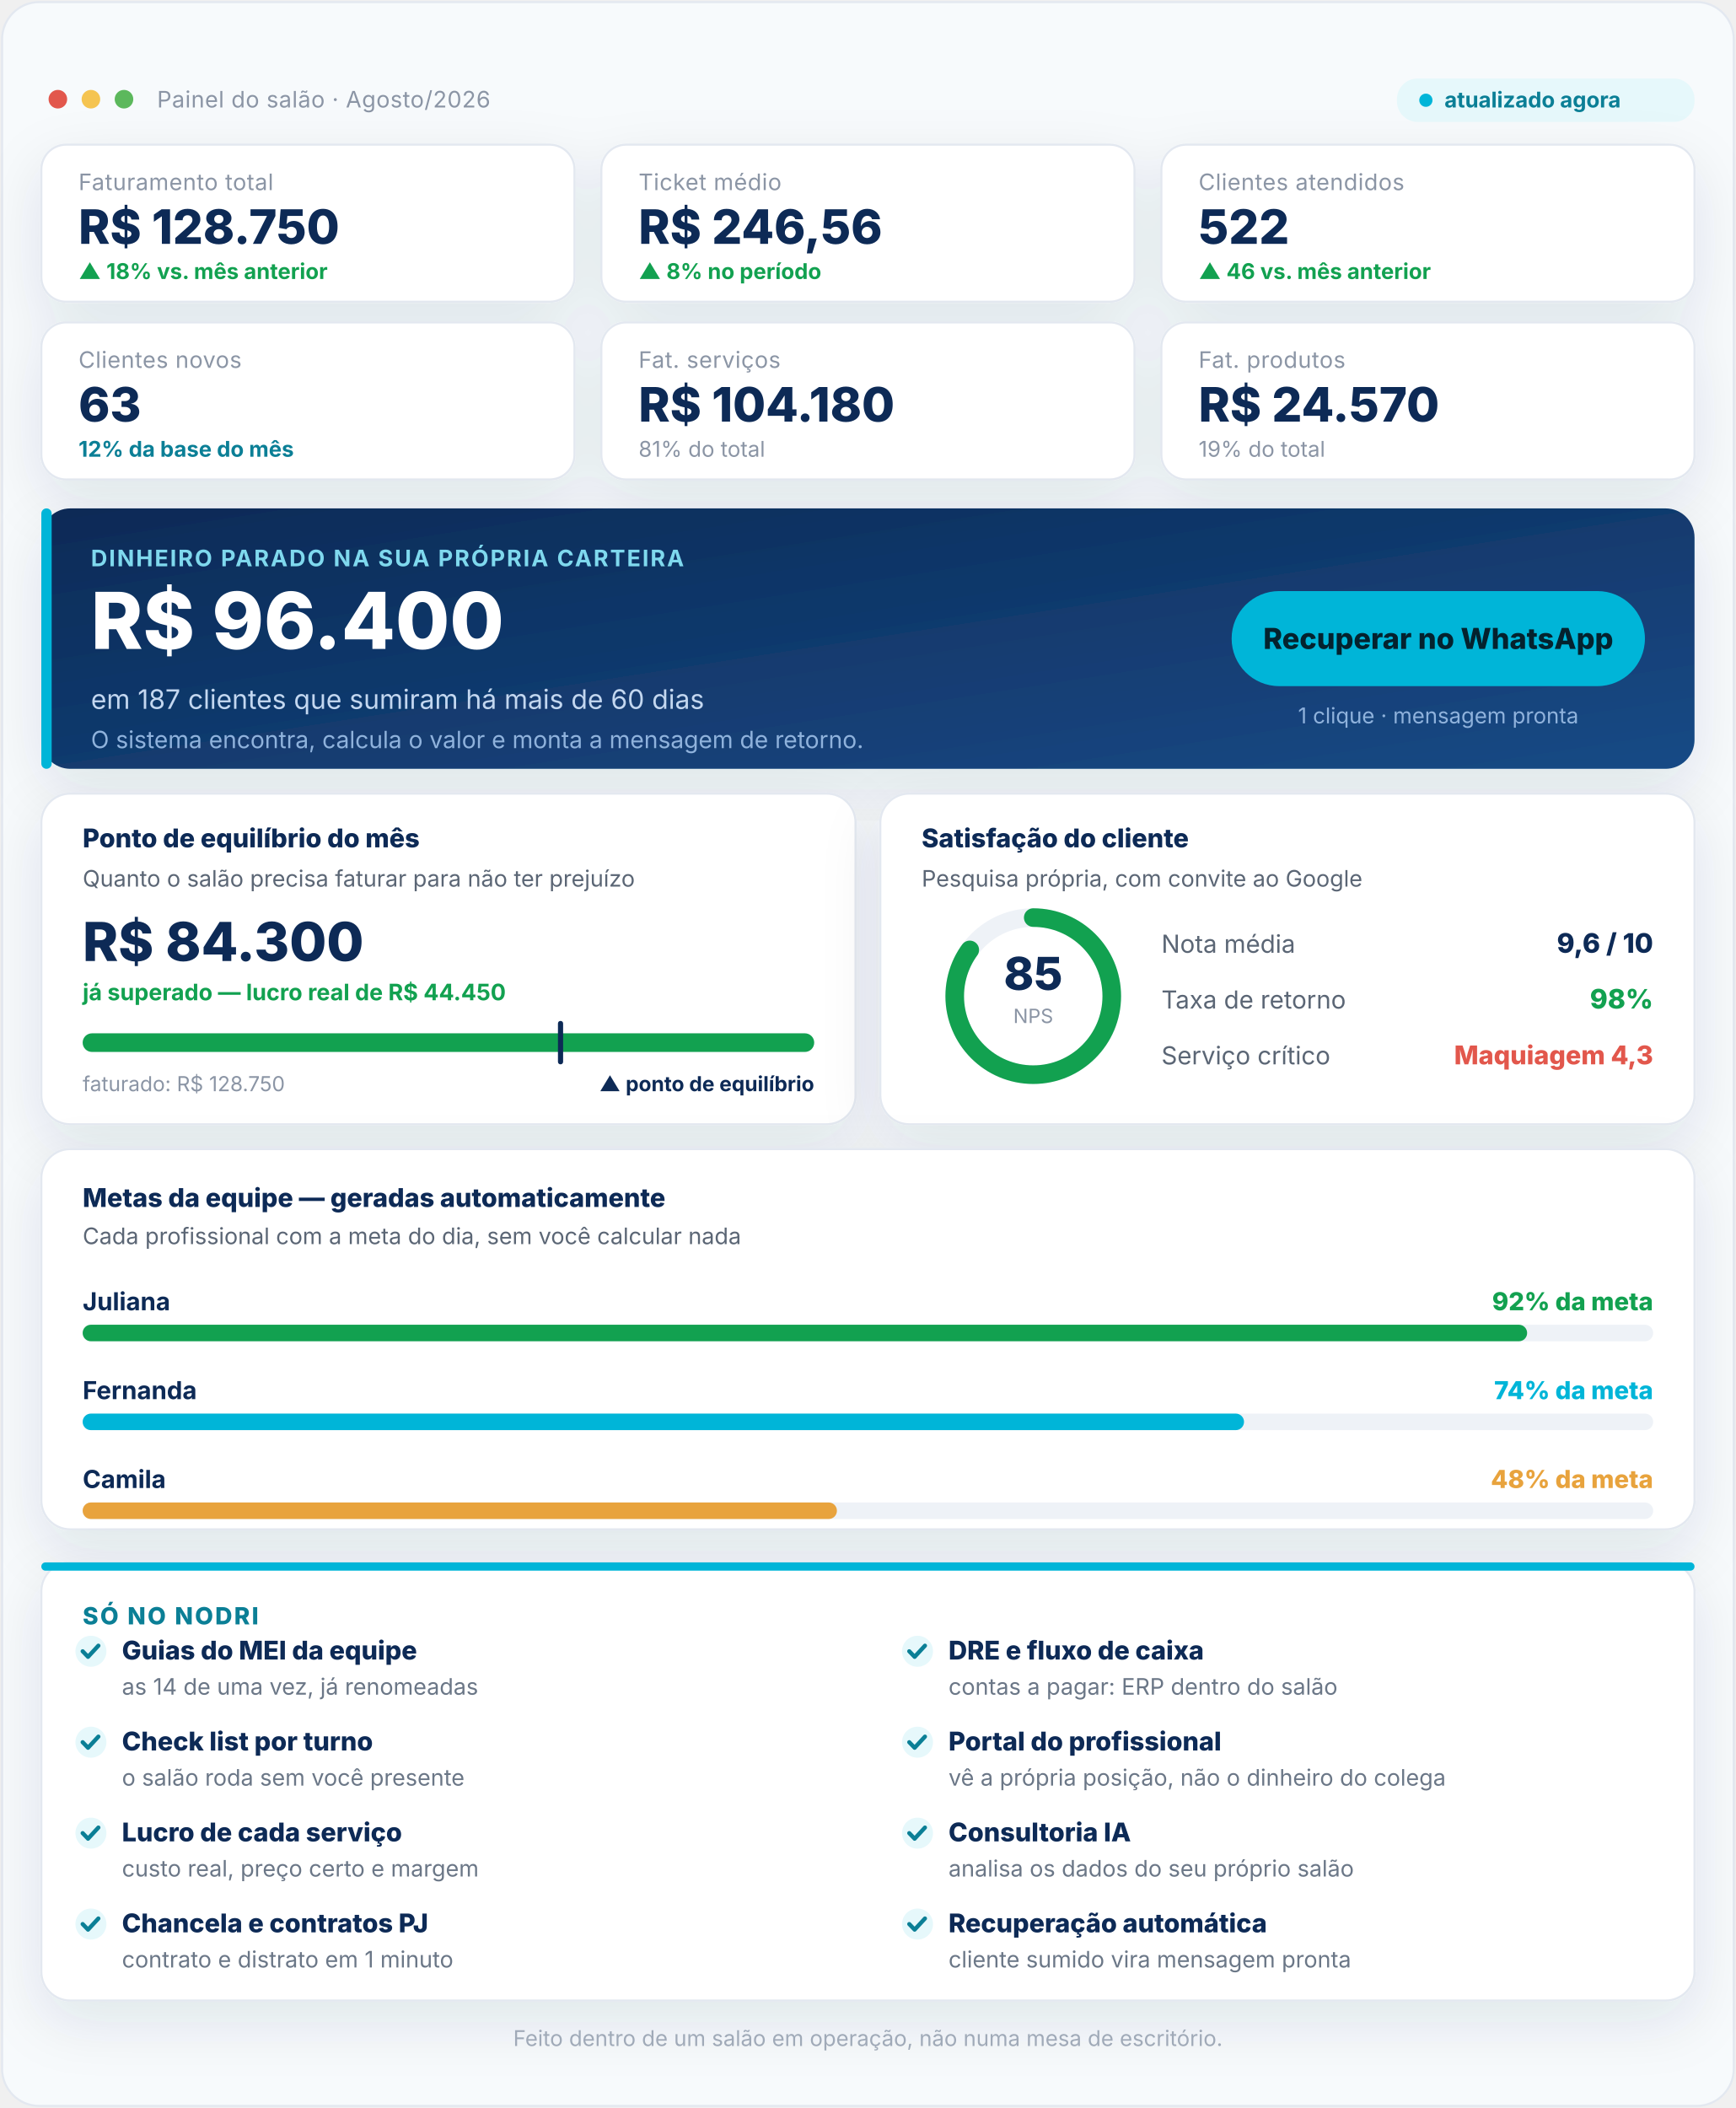
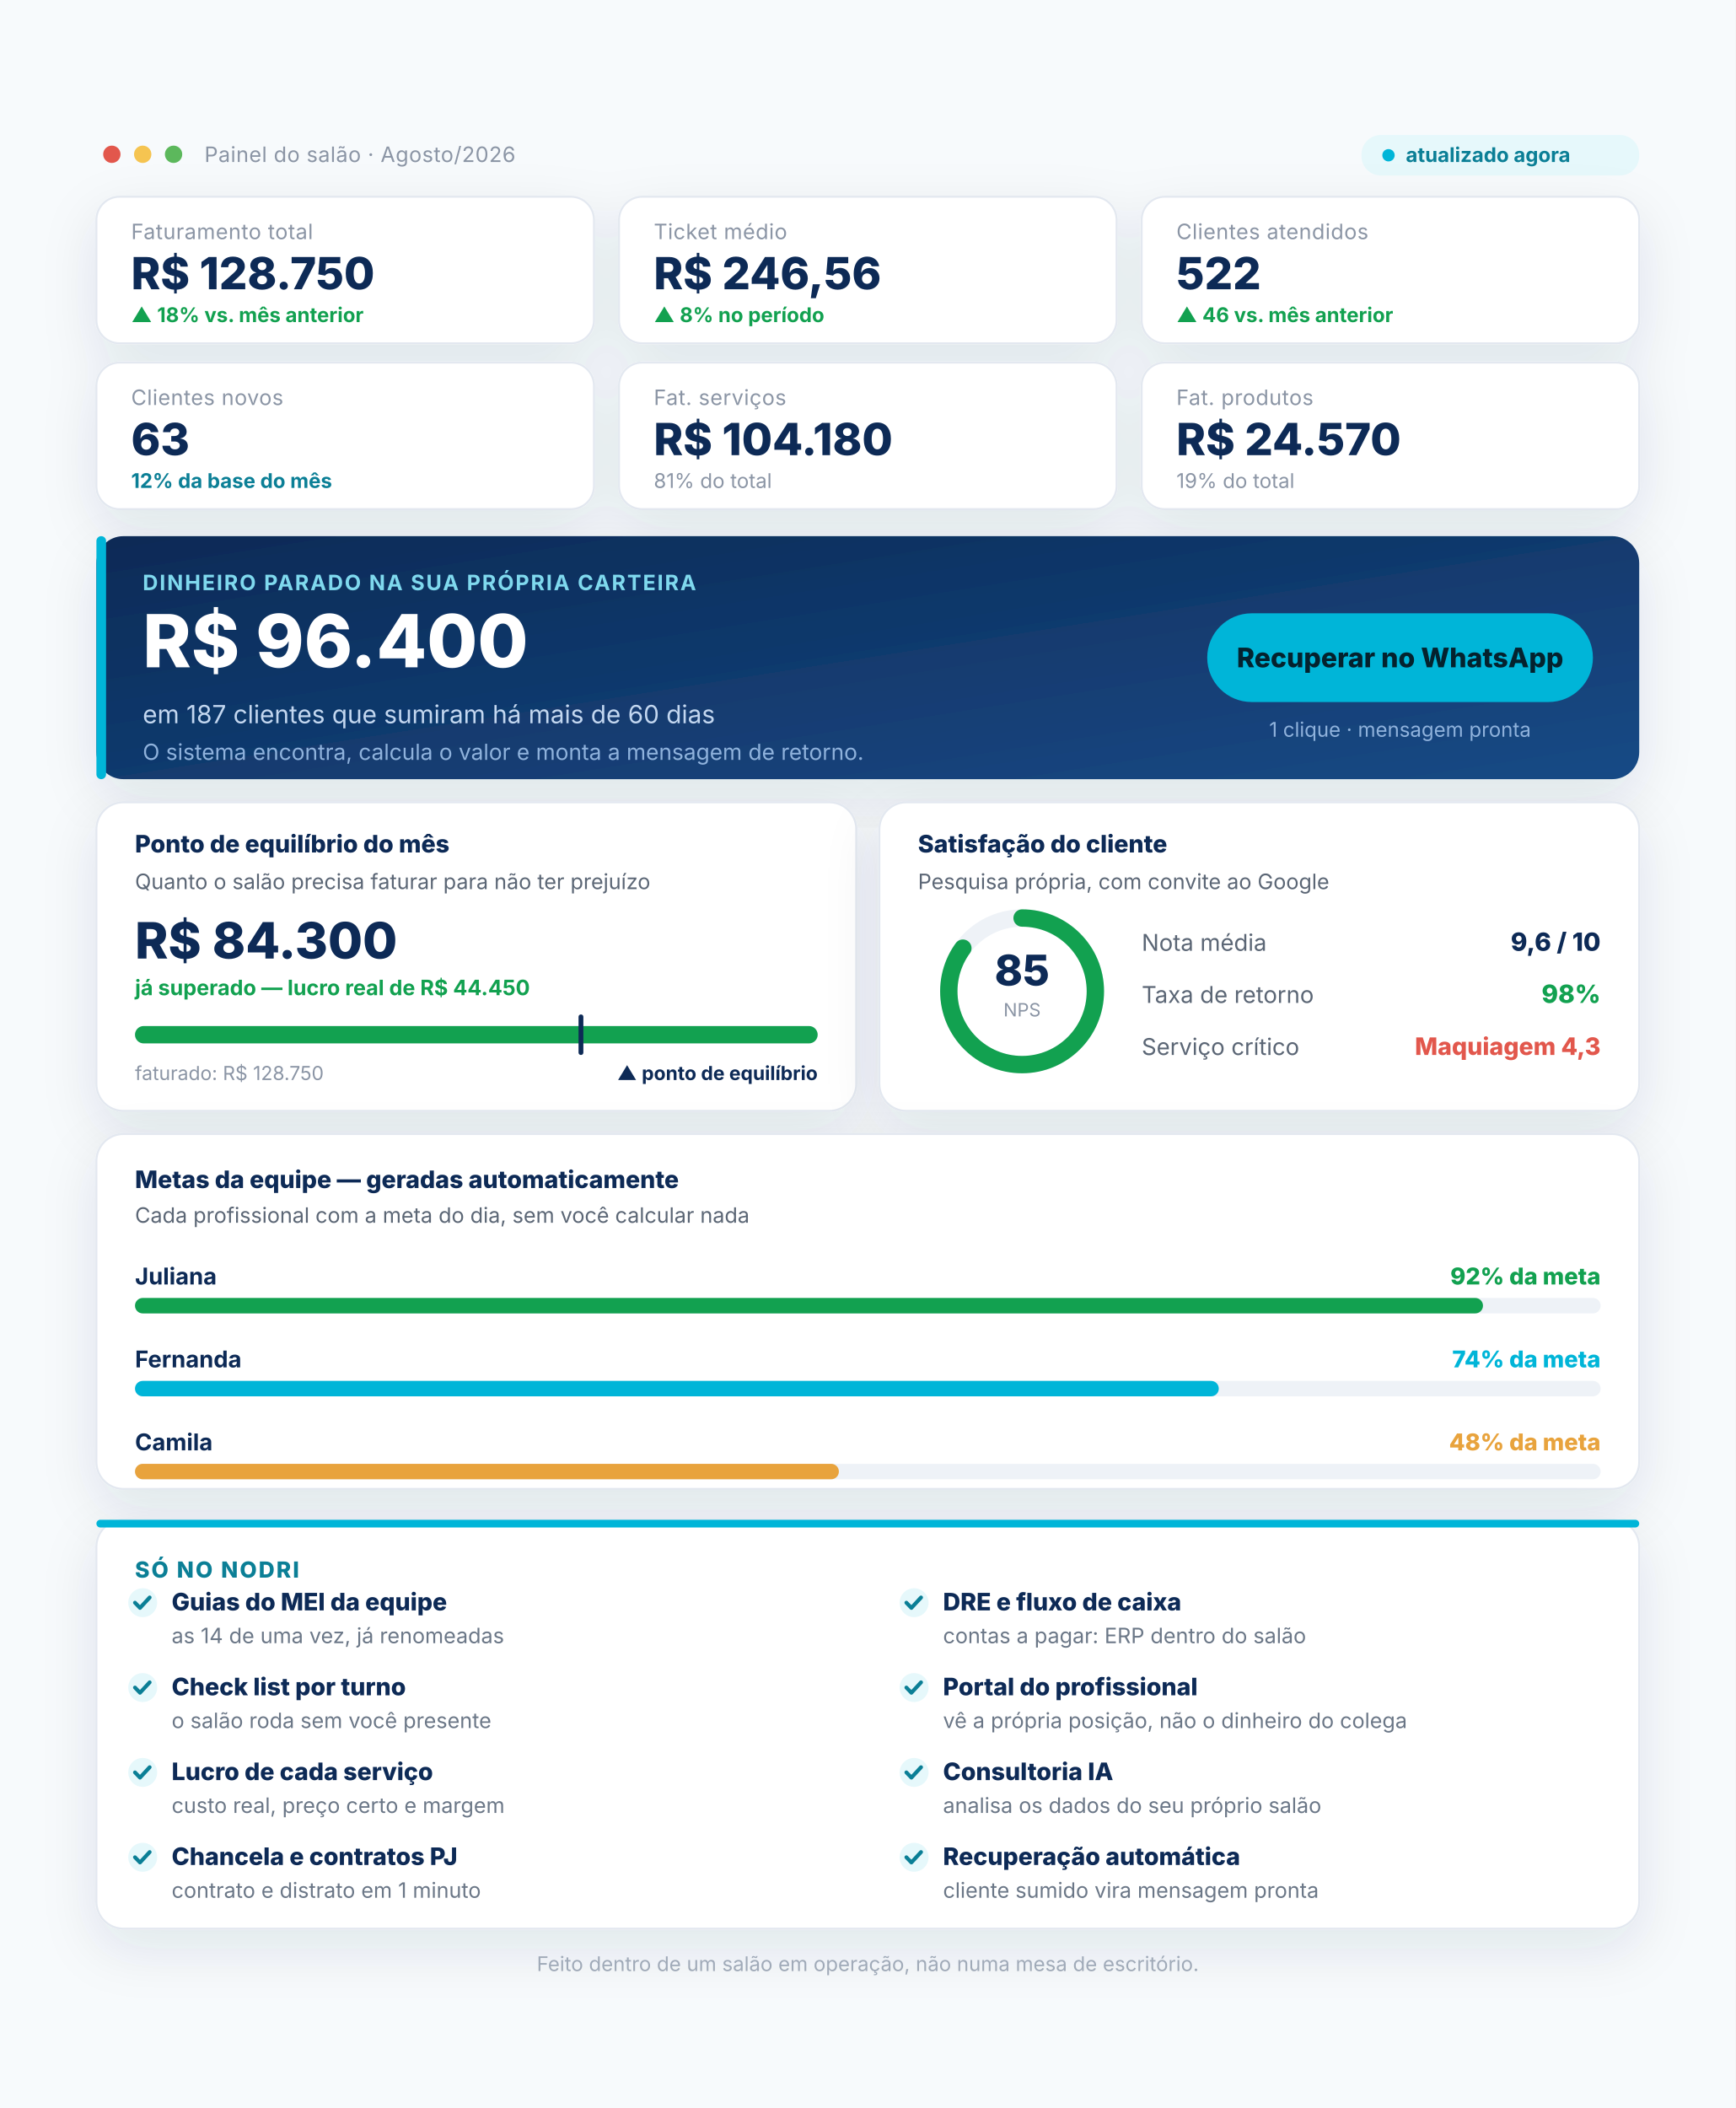
- <svg xmlns="http://www.w3.org/2000/svg" viewBox="0 0 840 1020" width="840" height="1020" role="img" aria-label="Painel do salão NODRI: faturamento, ticket médio, clientes, dinheiro parado em clientes inativos, ponto de equilíbrio, NPS e metas da equipe">
+ <svg xmlns="http://www.w3.org/2000/svg" viewBox="0 0 900 1093" width="900" height="1093" role="img" aria-label="Painel do salão NODRI: faturamento, ticket médio, clientes, dinheiro parado em clientes inativos, ponto de equilíbrio, NPS e metas da equipe">
  <defs>
    <style>
      .f  { font-family: "Segoe UI", Inter, system-ui, -apple-system, Arial, sans-serif; }
      .rot{ font-size:11px; fill:#8b95a5; letter-spacing:.2px }
      .big{ font-size:23px; font-weight:800; fill:#0d2a56 }
      .med{ font-size:17px; font-weight:800; fill:#0d2a56 }
      .up { font-size:10.5px; font-weight:700; fill:#12a150 }
      .ttl{ font-size:12.5px; font-weight:800; fill:#0d2a56 }
      .sm { font-size:11px; fill:#5b6675 }
    </style>
    <linearGradient id="ouro" x1="0" y1="0" x2="1" y2="1">
      <stop offset="0" stop-color="#0d2a56" />
      <stop offset="1" stop-color="#164a86" />
    </linearGradient>
    <filter id="sombra" x="-20%" y="-20%" width="140%" height="140%">
      <feDropShadow dx="0" dy="10" stdDeviation="14" flood-color="#0d2a56" flood-opacity=".10" />
    </filter>
  </defs>
-   <rect x="1" y="1" width="838" height="1018" rx="18" fill="#f7fafc" stroke="#e3e8f0" />
-   <g transform="translate(0,18)">
+   <rect x="0" y="0" width="900" height="1093" fill="#f7fafc" />
+   <g transform="translate(30,50)">
    <circle cx="28" cy="30" r="4.5" fill="#e2574c" />
    <circle cx="44" cy="30" r="4.5" fill="#f5c451" />
    <circle cx="60" cy="30" r="4.5" fill="#5cb85c" />
    <text class="f rot" x="76" y="34">Painel do salão · Agosto/2026</text>
    <rect x="676" y="20" width="144" height="21" rx="10" fill="#e6f8fb" />
    <circle cx="690" cy="30.5" r="3.2" fill="#00b5d8" />
    <text class="f" x="699" y="34" font-size="10.5" font-weight="700" fill="#0b7f96">atualizado agora</text>
    <g filter="url(#sombra)">
      <rect x="20" y="52" width="258" height="76" rx="12" fill="#fff" stroke="#e3e8f0" />
      <rect x="291" y="52" width="258" height="76" rx="12" fill="#fff" stroke="#e3e8f0" />
      <rect x="562" y="52" width="258" height="76" rx="12" fill="#fff" stroke="#e3e8f0" />
      <rect x="20" y="138" width="258" height="76" rx="12" fill="#fff" stroke="#e3e8f0" />
      <rect x="291" y="138" width="258" height="76" rx="12" fill="#fff" stroke="#e3e8f0" />
      <rect x="562" y="138" width="258" height="76" rx="12" fill="#fff" stroke="#e3e8f0" />
    </g>
    <text class="f rot" x="38" y="74">Faturamento total</text>
    <text class="f big" x="38" y="100">R$ 128.750</text>
    <text class="f up" x="38" y="117">▲ 18% vs. mês anterior</text>
    <text class="f rot" x="309" y="74">Ticket médio</text>
    <text class="f big" x="309" y="100">R$ 246,56</text>
    <text class="f up" x="309" y="117">▲ 8% no período</text>
    <text class="f rot" x="580" y="74">Clientes atendidos</text>
    <text class="f big" x="580" y="100">522</text>
    <text class="f up" x="580" y="117">▲ 46 vs. mês anterior</text>
    <text class="f rot" x="38" y="160">Clientes novos</text>
    <text class="f big" x="38" y="186">63</text>
    <text class="f" x="38" y="203" font-size="10.5" font-weight="700" fill="#0b7f96">12% da base do mês</text>
    <text class="f rot" x="309" y="160">Fat. serviços</text>
    <text class="f big" x="309" y="186">R$ 104.180</text>
    <text class="f" x="309" y="203" font-size="10.5" fill="#8b95a5">81% do total</text>
    <text class="f rot" x="580" y="160">Fat. produtos</text>
    <text class="f big" x="580" y="186">R$ 24.570</text>
    <text class="f" x="580" y="203" font-size="10.5" fill="#8b95a5">19% do total</text>
    <g filter="url(#sombra)">
      <rect x="20" y="228" width="800" height="126" rx="14" fill="url(#ouro)" />
    </g>
    <rect x="20" y="228" width="5" height="126" rx="2.5" fill="#00b5d8" />
    <text class="f" x="44" y="256" font-size="11" font-weight="700" fill="#7fd9ee" letter-spacing=".8">DINHEIRO PARADO NA SUA PRÓPRIA CARTEIRA</text>
    <text class="f" x="44" y="296" font-size="38" font-weight="800" fill="#ffffff">R$ 96.400</text>
    <text class="f" x="44" y="325" font-size="13" fill="#c3d7f0">em 187 clientes que sumiram há mais de 60 dias</text>
    <text class="f" x="44" y="344" font-size="11.5" fill="#8fb2dc">O sistema encontra, calcula o valor e monta a mensagem de retorno.</text>
    <rect x="596" y="268" width="200" height="46" rx="23" fill="#00b5d8" />
    <text class="f" x="696" y="296" font-size="14" font-weight="800" fill="#04222e" text-anchor="middle">Recuperar no WhatsApp</text>
    <text class="f" x="696" y="332" font-size="10.5" fill="#8fb2dc" text-anchor="middle">1 clique · mensagem pronta</text>
    <g filter="url(#sombra)">
      <rect x="20" y="366" width="394" height="160" rx="14" fill="#fff" stroke="#e3e8f0" />
    </g>
    <text class="f ttl" x="40" y="392">Ponto de equilíbrio do mês</text>
    <text class="f sm" x="40" y="411">Quanto o salão precisa faturar para não ter prejuízo</text>
    <text class="f" x="40" y="447" font-size="26" font-weight="800" fill="#0d2a56">R$ 84.300</text>
    <text class="f" x="40" y="466" font-size="11" font-weight="700" fill="#12a150">já superado — lucro real de R$ 44.450</text>
    <rect x="40" y="482" width="354" height="9" rx="4.5" fill="#eef2f7" />
    <rect x="40" y="482" width="354" height="9" rx="4.5" fill="#12a150" />
    <rect x="270" y="476" width="2.5" height="21" rx="1.2" fill="#0d2a56" />
    <text class="f" x="40" y="510" font-size="10" fill="#8b95a5">faturado: R$ 128.750</text>
    <text class="f" x="394" y="510" font-size="10" fill="#0d2a56" font-weight="700" text-anchor="end">▲ ponto de equilíbrio</text>
    <g filter="url(#sombra)">
      <rect x="426" y="366" width="394" height="160" rx="14" fill="#fff" stroke="#e3e8f0" />
    </g>
    <text class="f ttl" x="446" y="392">Satisfação do cliente</text>
    <text class="f sm" x="446" y="411">Pesquisa própria, com convite ao Google</text>
    <circle cx="500" cy="464" r="38" fill="none" stroke="#eef2f7" stroke-width="9" />
    <circle cx="500" cy="464" r="38" fill="none" stroke="#12a150" stroke-width="9" stroke-linecap="round" stroke-dasharray="203 239" transform="rotate(-90 500 464)" />
    <text class="f" x="500" y="461" font-size="22" font-weight="800" fill="#0d2a56" text-anchor="middle">85</text>
    <text class="f" x="500" y="477" font-size="9.5" fill="#8b95a5" text-anchor="middle">NPS</text>
    <text class="f" x="562" y="443" font-size="12" fill="#5b6675">Nota média</text>
    <text class="f" x="800" y="443" font-size="13" font-weight="800" fill="#0d2a56" text-anchor="end">9,6 / 10</text>
    <text class="f" x="562" y="470" font-size="12" fill="#5b6675">Taxa de retorno</text>
    <text class="f" x="800" y="470" font-size="13" font-weight="800" fill="#12a150" text-anchor="end">98%</text>
    <text class="f" x="562" y="497" font-size="12" fill="#5b6675">Serviço crítico</text>
    <text class="f" x="800" y="497" font-size="12.5" font-weight="800" fill="#e2574c" text-anchor="end">Maquiagem 4,3</text>
    <g filter="url(#sombra)">
      <rect x="20" y="538" width="800" height="184" rx="14" fill="#fff" stroke="#e3e8f0" />
    </g>
    <text class="f ttl" x="40" y="566">Metas da equipe — geradas automaticamente</text>
    <text class="f sm" x="40" y="584">Cada profissional com a meta do dia, sem você calcular nada</text>
    <text class="f" x="40" y="616" font-size="12" font-weight="700" fill="#0d2a56">Juliana</text>
    <text class="f" x="800" y="616" font-size="12" font-weight="800" fill="#12a150" text-anchor="end">92% da meta</text>
    <rect x="40" y="623" width="760" height="8" rx="4" fill="#eef2f7" />
    <rect x="40" y="623" width="699" height="8" rx="4" fill="#12a150" />
    <text class="f" x="40" y="659" font-size="12" font-weight="700" fill="#0d2a56">Fernanda</text>
    <text class="f" x="800" y="659" font-size="12" font-weight="800" fill="#00b5d8" text-anchor="end">74% da meta</text>
    <rect x="40" y="666" width="760" height="8" rx="4" fill="#eef2f7" />
    <rect x="40" y="666" width="562" height="8" rx="4" fill="#00b5d8" />
    <text class="f" x="40" y="702" font-size="12" font-weight="700" fill="#0d2a56">Camila</text>
    <text class="f" x="800" y="702" font-size="12" font-weight="800" fill="#e8a33d" text-anchor="end">48% da meta</text>
    <rect x="40" y="709" width="760" height="8" rx="4" fill="#eef2f7" />
    <rect x="40" y="709" width="365" height="8" rx="4" fill="#e8a33d" />
    <g filter="url(#sombra)">
      <rect x="20" y="738" width="800" height="212" rx="14" fill="#fff" stroke="#e3e8f0" />
    </g>
    <rect x="20" y="738" width="800" height="4" rx="2" fill="#00b5d8" />
    <text class="f" x="40" y="768" font-size="11.5" font-weight="800" fill="#0b7f96" letter-spacing=".9">SÓ NO NODRI</text>
    <circle cx="44" cy="781" r="7.5" fill="#e6f8fb" />
    <path d="M40 781 l2.6 2.7 l5-5.4" fill="none" stroke="#0b7f96" stroke-width="2" stroke-linecap="round" stroke-linejoin="round" />
    <text class="f" x="59" y="785" font-size="12.5" font-weight="800" fill="#0d2a56">Guias do MEI da equipe</text>
    <text class="f" x="59" y="802" font-size="11" fill="#6b7787">as 14 de uma vez, já renomeadas</text>
    <circle cx="44" cy="825" r="7.5" fill="#e6f8fb" />
    <path d="M40 825 l2.6 2.7 l5-5.4" fill="none" stroke="#0b7f96" stroke-width="2" stroke-linecap="round" stroke-linejoin="round" />
    <text class="f" x="59" y="829" font-size="12.5" font-weight="800" fill="#0d2a56">Check list por turno</text>
    <text class="f" x="59" y="846" font-size="11" fill="#6b7787">o salão roda sem você presente</text>
    <circle cx="44" cy="869" r="7.5" fill="#e6f8fb" />
    <path d="M40 869 l2.6 2.7 l5-5.4" fill="none" stroke="#0b7f96" stroke-width="2" stroke-linecap="round" stroke-linejoin="round" />
    <text class="f" x="59" y="873" font-size="12.5" font-weight="800" fill="#0d2a56">Lucro de cada serviço</text>
    <text class="f" x="59" y="890" font-size="11" fill="#6b7787">custo real, preço certo e margem</text>
    <circle cx="44" cy="913" r="7.5" fill="#e6f8fb" />
    <path d="M40 913 l2.6 2.7 l5-5.4" fill="none" stroke="#0b7f96" stroke-width="2" stroke-linecap="round" stroke-linejoin="round" />
    <text class="f" x="59" y="917" font-size="12.5" font-weight="800" fill="#0d2a56">Chancela e contratos PJ</text>
    <text class="f" x="59" y="934" font-size="11" fill="#6b7787">contrato e distrato em 1 minuto</text>
    <circle cx="444" cy="781" r="7.5" fill="#e6f8fb" />
    <path d="M440 781 l2.6 2.7 l5-5.4" fill="none" stroke="#0b7f96" stroke-width="2" stroke-linecap="round" stroke-linejoin="round" />
    <text class="f" x="459" y="785" font-size="12.5" font-weight="800" fill="#0d2a56">DRE e fluxo de caixa</text>
    <text class="f" x="459" y="802" font-size="11" fill="#6b7787">contas a pagar: ERP dentro do salão</text>
    <circle cx="444" cy="825" r="7.5" fill="#e6f8fb" />
    <path d="M440 825 l2.6 2.7 l5-5.4" fill="none" stroke="#0b7f96" stroke-width="2" stroke-linecap="round" stroke-linejoin="round" />
    <text class="f" x="459" y="829" font-size="12.5" font-weight="800" fill="#0d2a56">Portal do profissional</text>
    <text class="f" x="459" y="846" font-size="11" fill="#6b7787">vê a própria posição, não o dinheiro do colega</text>
    <circle cx="444" cy="869" r="7.5" fill="#e6f8fb" />
    <path d="M440 869 l2.6 2.7 l5-5.4" fill="none" stroke="#0b7f96" stroke-width="2" stroke-linecap="round" stroke-linejoin="round" />
    <text class="f" x="459" y="873" font-size="12.5" font-weight="800" fill="#0d2a56">Consultoria IA</text>
    <text class="f" x="459" y="890" font-size="11" fill="#6b7787">analisa os dados do seu próprio salão</text>
    <circle cx="444" cy="913" r="7.5" fill="#e6f8fb" />
    <path d="M440 913 l2.6 2.7 l5-5.4" fill="none" stroke="#0b7f96" stroke-width="2" stroke-linecap="round" stroke-linejoin="round" />
    <text class="f" x="459" y="917" font-size="12.5" font-weight="800" fill="#0d2a56">Recuperação automática</text>
    <text class="f" x="459" y="934" font-size="11" fill="#6b7787">cliente sumido vira mensagem pronta</text>
    <text class="f" x="420" y="972" font-size="10.5" fill="#a0aab8" text-anchor="middle">Feito dentro de um salão em operação, não numa mesa de escritório.</text>
  </g>
</svg>
